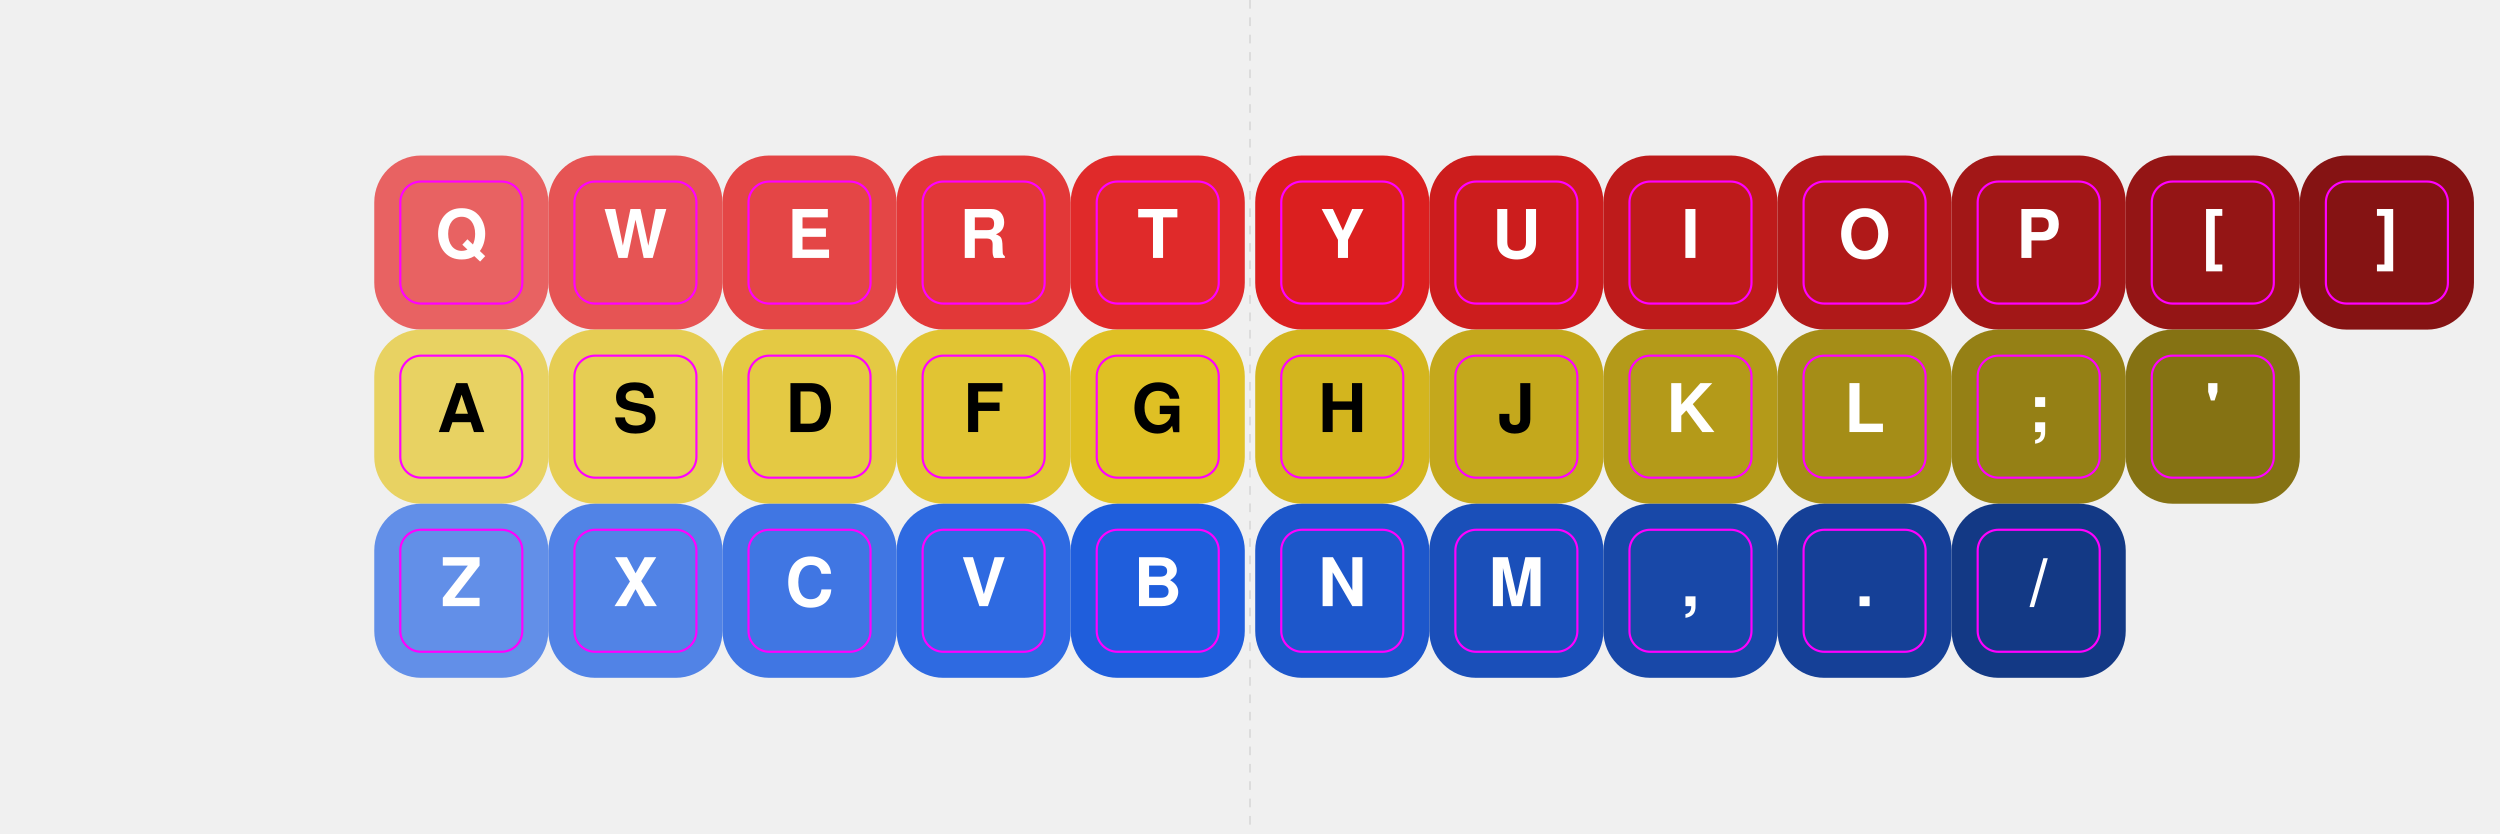
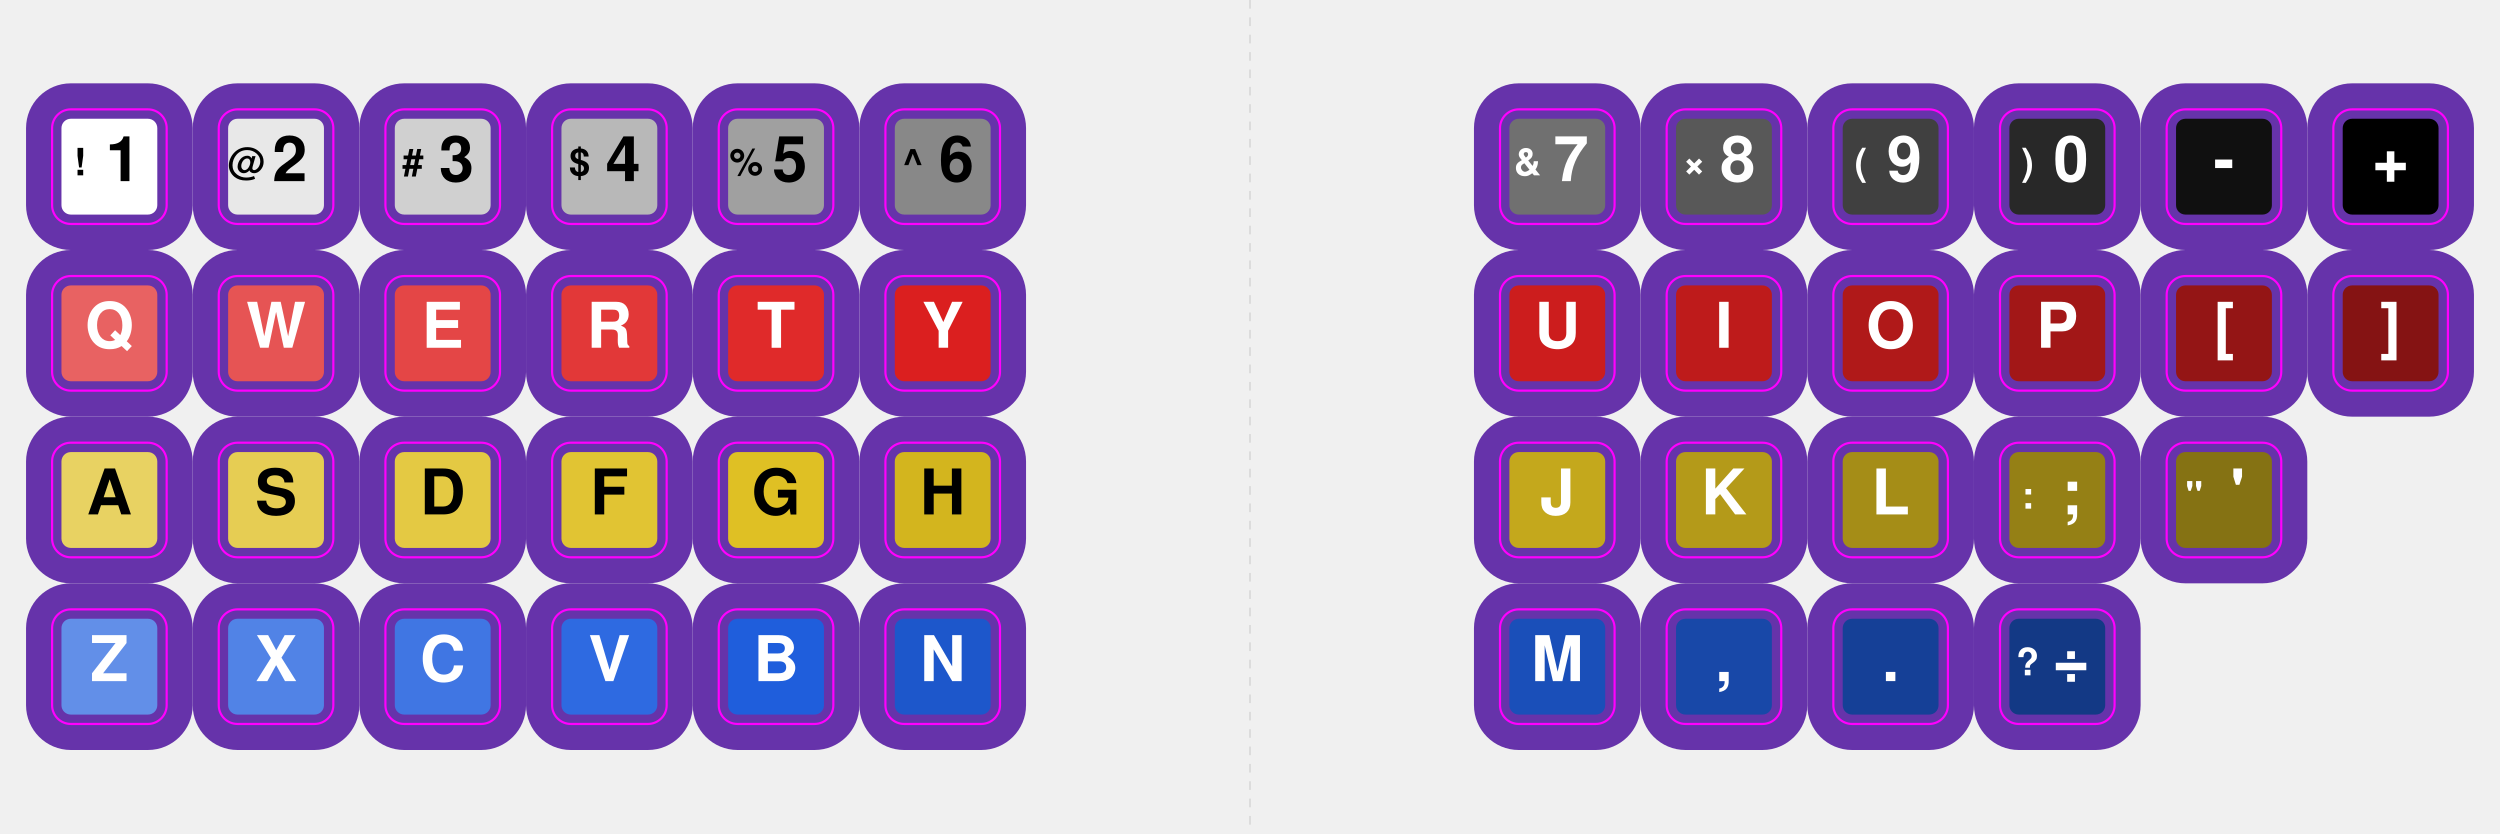
<svg xmlns="http://www.w3.org/2000/svg" width="12.0in" height="4.0in" viewBox="0 0 1152.0 384.0">
  <g id="guides">
    <line x1="576.0" y1="0" x2="576.0" y2="384.0" stroke="#CCCCCC" stroke-width="0.5" stroke-dasharray="4,4" />
  </g>
  <g id="art">
-     <rect x="172.457" y="71.657" width="80.229" height="80.229" rx="21.600" ry="21.600" fill="#E86262" stroke="none" />
-     <text x="212.571" y="111.771" fill="#FFFFFF" font-family="Helvetica, Arial, sans-serif" font-weight="bold" font-size="30.93" text-anchor="middle" dominant-baseline="central">Q</text>
-     <rect x="252.686" y="71.657" width="80.229" height="80.229" rx="21.600" ry="21.600" fill="#E65454" stroke="none" />
-     <text x="292.800" y="111.771" fill="#FFFFFF" font-family="Helvetica, Arial, sans-serif" font-weight="bold" font-size="30.93" text-anchor="middle" dominant-baseline="central">W</text>
-     <rect x="332.914" y="71.657" width="80.229" height="80.229" rx="21.600" ry="21.600" fill="#E44646" stroke="none" />
-     <text x="373.029" y="111.771" fill="#FFFFFF" font-family="Helvetica, Arial, sans-serif" font-weight="bold" font-size="30.93" text-anchor="middle" dominant-baseline="central">E</text>
-     <rect x="413.143" y="71.657" width="80.229" height="80.229" rx="21.600" ry="21.600" fill="#E23838" stroke="none" />
-     <text x="453.257" y="111.771" fill="#FFFFFF" font-family="Helvetica, Arial, sans-serif" font-weight="bold" font-size="30.93" text-anchor="middle" dominant-baseline="central">R</text>
-     <rect x="493.371" y="71.657" width="80.229" height="80.229" rx="21.600" ry="21.600" fill="#E02A2A" stroke="none" />
-     <text x="533.486" y="111.771" fill="#FFFFFF" font-family="Helvetica, Arial, sans-serif" font-weight="bold" font-size="30.93" text-anchor="middle" dominant-baseline="central">T</text>
-     <rect x="172.457" y="151.886" width="80.229" height="80.229" rx="21.600" ry="21.600" fill="#E8D262" stroke="none" />
-     <text x="212.571" y="192.000" fill="#000000" font-family="Helvetica, Arial, sans-serif" font-weight="bold" font-size="30.93" text-anchor="middle" dominant-baseline="central">A</text>
-     <rect x="252.686" y="151.886" width="80.229" height="80.229" rx="21.600" ry="21.600" fill="#E6CD53" stroke="none" />
-     <text x="292.800" y="192.000" fill="#000000" font-family="Helvetica, Arial, sans-serif" font-weight="bold" font-size="30.93" text-anchor="middle" dominant-baseline="central">S</text>
-     <rect x="332.914" y="151.886" width="80.229" height="80.229" rx="21.600" ry="21.600" fill="#E4C943" stroke="none" />
-     <text x="373.029" y="192.000" fill="#000000" font-family="Helvetica, Arial, sans-serif" font-weight="bold" font-size="30.93" text-anchor="middle" dominant-baseline="central">D</text>
-     <rect x="413.143" y="151.886" width="80.229" height="80.229" rx="21.600" ry="21.600" fill="#E1C433" stroke="none" />
-     <text x="453.257" y="192.000" fill="#000000" font-family="Helvetica, Arial, sans-serif" font-weight="bold" font-size="30.93" text-anchor="middle" dominant-baseline="central">F</text>
-     <rect x="493.371" y="151.886" width="80.229" height="80.229" rx="21.600" ry="21.600" fill="#DFC024" stroke="none" />
-     <text x="533.486" y="192.000" fill="#000000" font-family="Helvetica, Arial, sans-serif" font-weight="bold" font-size="30.93" text-anchor="middle" dominant-baseline="central">G</text>
-     <rect x="172.457" y="232.114" width="80.229" height="80.229" rx="21.600" ry="21.600" fill="#628FE8" stroke="none" />
-     <text x="212.571" y="272.229" fill="#FFFFFF" font-family="Helvetica, Arial, sans-serif" font-weight="bold" font-size="30.93" text-anchor="middle" dominant-baseline="central">Z</text>
-     <rect x="252.686" y="232.114" width="80.229" height="80.229" rx="21.600" ry="21.600" fill="#5183E6" stroke="none" />
-     <text x="292.800" y="272.229" fill="#FFFFFF" font-family="Helvetica, Arial, sans-serif" font-weight="bold" font-size="30.93" text-anchor="middle" dominant-baseline="central">X</text>
-     <rect x="332.914" y="232.114" width="80.229" height="80.229" rx="21.600" ry="21.600" fill="#4076E3" stroke="none" />
-     <text x="373.029" y="272.229" fill="#FFFFFF" font-family="Helvetica, Arial, sans-serif" font-weight="bold" font-size="30.93" text-anchor="middle" dominant-baseline="central">C</text>
-     <rect x="413.143" y="232.114" width="80.229" height="80.229" rx="21.600" ry="21.600" fill="#2E6AE1" stroke="none" />
-     <text x="453.257" y="272.229" fill="#FFFFFF" font-family="Helvetica, Arial, sans-serif" font-weight="bold" font-size="30.93" text-anchor="middle" dominant-baseline="central">V</text>
-     <rect x="493.371" y="232.114" width="80.229" height="80.229" rx="21.600" ry="21.600" fill="#1F5EDC" stroke="none" />
-     <text x="533.486" y="272.229" fill="#FFFFFF" font-family="Helvetica, Arial, sans-serif" font-weight="bold" font-size="30.93" text-anchor="middle" dominant-baseline="central">B</text>
-     <rect x="578.400" y="71.657" width="80.229" height="80.229" rx="21.600" ry="21.600" fill="#DB1F1F" stroke="none" />
-     <text x="618.514" y="111.771" fill="#FFFFFF" font-family="Helvetica, Arial, sans-serif" font-weight="bold" font-size="30.93" text-anchor="middle" dominant-baseline="central">Y</text>
-     <rect x="658.629" y="71.657" width="80.229" height="80.229" rx="21.600" ry="21.600" fill="#CC1D1D" stroke="none" />
-     <text x="698.743" y="111.771" fill="#FFFFFF" font-family="Helvetica, Arial, sans-serif" font-weight="bold" font-size="30.93" text-anchor="middle" dominant-baseline="central">U</text>
-     <rect x="738.857" y="71.657" width="80.229" height="80.229" rx="21.600" ry="21.600" fill="#BE1B1B" stroke="none" />
-     <text x="778.971" y="111.771" fill="#FFFFFF" font-family="Helvetica, Arial, sans-serif" font-weight="bold" font-size="30.93" text-anchor="middle" dominant-baseline="central">I</text>
-     <rect x="819.086" y="71.657" width="80.229" height="80.229" rx="21.600" ry="21.600" fill="#B01919" stroke="none" />
-     <text x="859.200" y="111.771" fill="#FFFFFF" font-family="Helvetica, Arial, sans-serif" font-weight="bold" font-size="30.93" text-anchor="middle" dominant-baseline="central">O</text>
-     <rect x="899.314" y="71.657" width="80.229" height="80.229" rx="21.600" ry="21.600" fill="#A21717" stroke="none" />
-     <text x="939.429" y="111.771" fill="#FFFFFF" font-family="Helvetica, Arial, sans-serif" font-weight="bold" font-size="30.93" text-anchor="middle" dominant-baseline="central">P</text>
-     <rect x="979.543" y="71.657" width="80.229" height="80.229" rx="21.600" ry="21.600" fill="#941515" stroke="none" />
-     <text x="1019.657" y="111.771" fill="#FFFFFF" font-family="Helvetica, Arial, sans-serif" font-weight="bold" font-size="30.93" text-anchor="middle" dominant-baseline="central">[</text>
-     <rect x="1059.771" y="71.657" width="80.229" height="80.229" rx="21.600" ry="21.600" fill="#851313" stroke="none" />
-     <text x="1099.886" y="111.771" fill="#FFFFFF" font-family="Helvetica, Arial, sans-serif" font-weight="bold" font-size="30.93" text-anchor="middle" dominant-baseline="central">]</text>
-     <rect x="578.400" y="151.886" width="80.229" height="80.229" rx="21.600" ry="21.600" fill="#D3B51E" stroke="none" />
-     <text x="618.514" y="192.000" fill="#000000" font-family="Helvetica, Arial, sans-serif" font-weight="bold" font-size="30.93" text-anchor="middle" dominant-baseline="central">H</text>
-     <rect x="658.629" y="151.886" width="80.229" height="80.229" rx="21.600" ry="21.600" fill="#C4A81C" stroke="none" />
-     <text x="698.743" y="192.000" fill="#000000" font-family="Helvetica, Arial, sans-serif" font-weight="bold" font-size="30.93" text-anchor="middle" dominant-baseline="central">J</text>
-     <rect x="738.857" y="151.886" width="80.229" height="80.229" rx="21.600" ry="21.600" fill="#B49A19" stroke="none" />
-     <text x="778.971" y="192.000" fill="#FFFFFF" font-family="Helvetica, Arial, sans-serif" font-weight="bold" font-size="30.93" text-anchor="middle" dominant-baseline="central">K</text>
-     <rect x="819.086" y="151.886" width="80.229" height="80.229" rx="21.600" ry="21.600" fill="#A58D17" stroke="none" />
-     <text x="859.200" y="192.000" fill="#FFFFFF" font-family="Helvetica, Arial, sans-serif" font-weight="bold" font-size="30.93" text-anchor="middle" dominant-baseline="central">L</text>
-     <rect x="899.314" y="151.886" width="80.229" height="80.229" rx="21.600" ry="21.600" fill="#958015" stroke="none" />
-     <text x="939.429" y="192.000" fill="#FFFFFF" font-family="Helvetica, Arial, sans-serif" font-weight="bold" font-size="30.93" text-anchor="middle" dominant-baseline="central">;</text>
-     <rect x="979.543" y="151.886" width="80.229" height="80.229" rx="21.600" ry="21.600" fill="#857213" stroke="none" />
-     <text x="1019.657" y="192.000" fill="#FFFFFF" font-family="Helvetica, Arial, sans-serif" font-weight="bold" font-size="30.93" text-anchor="middle" dominant-baseline="central">'</text>
-     <rect x="578.400" y="232.114" width="80.229" height="80.229" rx="21.600" ry="21.600" fill="#1D57CB" stroke="none" />
-     <text x="618.514" y="272.229" fill="#FFFFFF" font-family="Helvetica, Arial, sans-serif" font-weight="bold" font-size="30.93" text-anchor="middle" dominant-baseline="central">N</text>
-     <rect x="658.629" y="232.114" width="80.229" height="80.229" rx="21.600" ry="21.600" fill="#1A4FB9" stroke="none" />
-     <text x="698.743" y="272.229" fill="#FFFFFF" font-family="Helvetica, Arial, sans-serif" font-weight="bold" font-size="30.93" text-anchor="middle" dominant-baseline="central">M</text>
-     <rect x="738.857" y="232.114" width="80.229" height="80.229" rx="21.600" ry="21.600" fill="#1848A8" stroke="none" />
-     <text x="778.971" y="272.229" fill="#FFFFFF" font-family="Helvetica, Arial, sans-serif" font-weight="bold" font-size="30.93" text-anchor="middle" dominant-baseline="central">,</text>
-     <rect x="819.086" y="232.114" width="80.229" height="80.229" rx="21.600" ry="21.600" fill="#154097" stroke="none" />
-     <text x="859.200" y="272.229" fill="#FFFFFF" font-family="Helvetica, Arial, sans-serif" font-weight="bold" font-size="30.93" text-anchor="middle" dominant-baseline="central">.</text>
-     <rect x="899.314" y="232.114" width="80.229" height="80.229" rx="21.600" ry="21.600" fill="#133985" stroke="none" />
-     <text x="939.429" y="272.229" fill="#FFFFFF" font-family="Helvetica, Arial, sans-serif" font-weight="bold" font-size="30.93" text-anchor="middle" dominant-baseline="central">/</text>
+     <rect x="12.000" y="38.400" width="76.800" height="76.800" rx="20.640" ry="20.640" fill="#6633AA" stroke="none" />
+     <rect x="28.320" y="54.720" width="44.160" height="44.160" rx="4.320" ry="4.320" fill="#FFFFFF" stroke="none" />
+     <text x="56.736" y="76.800" fill="#000000" font-family="Helvetica, Arial, sans-serif" font-weight="bold" font-size="29.04" text-anchor="middle" dominant-baseline="central">1</text>
+     <text x="36.672" y="76.800" fill="#000000" font-family="Helvetica, Arial, sans-serif" font-weight="bold" font-size="17.42" text-anchor="middle" dominant-baseline="central">!</text>
+     <rect x="88.800" y="38.400" width="76.800" height="76.800" rx="20.640" ry="20.640" fill="#6633AA" stroke="none" />
+     <rect x="105.120" y="54.720" width="44.160" height="44.160" rx="4.320" ry="4.320" fill="#E8E8E8" stroke="none" />
+     <text x="133.536" y="76.800" fill="#000000" font-family="Helvetica, Arial, sans-serif" font-weight="bold" font-size="29.04" text-anchor="middle" dominant-baseline="central">2</text>
+     <text x="113.472" y="76.800" fill="#000000" font-family="Helvetica, Arial, sans-serif" font-weight="bold" font-size="17.42" text-anchor="middle" dominant-baseline="central">@</text>
+     <rect x="165.600" y="38.400" width="76.800" height="76.800" rx="20.640" ry="20.640" fill="#6633AA" stroke="none" />
+     <rect x="181.920" y="54.720" width="44.160" height="44.160" rx="4.320" ry="4.320" fill="#D0D0D0" stroke="none" />
+     <text x="210.336" y="76.800" fill="#000000" font-family="Helvetica, Arial, sans-serif" font-weight="bold" font-size="29.04" text-anchor="middle" dominant-baseline="central">3</text>
+     <text x="190.272" y="76.800" fill="#000000" font-family="Helvetica, Arial, sans-serif" font-weight="bold" font-size="17.42" text-anchor="middle" dominant-baseline="central">#</text>
+     <rect x="242.400" y="38.400" width="76.800" height="76.800" rx="20.640" ry="20.640" fill="#6633AA" stroke="none" />
+     <rect x="258.720" y="54.720" width="44.160" height="44.160" rx="4.320" ry="4.320" fill="#B8B8B8" stroke="none" />
+     <text x="287.136" y="76.800" fill="#000000" font-family="Helvetica, Arial, sans-serif" font-weight="bold" font-size="29.04" text-anchor="middle" dominant-baseline="central">4</text>
+     <text x="267.072" y="76.800" fill="#000000" font-family="Helvetica, Arial, sans-serif" font-weight="bold" font-size="17.42" text-anchor="middle" dominant-baseline="central">$</text>
+     <rect x="319.200" y="38.400" width="76.800" height="76.800" rx="20.640" ry="20.640" fill="#6633AA" stroke="none" />
+     <rect x="335.520" y="54.720" width="44.160" height="44.160" rx="4.320" ry="4.320" fill="#A0A0A0" stroke="none" />
+     <text x="363.936" y="76.800" fill="#000000" font-family="Helvetica, Arial, sans-serif" font-weight="bold" font-size="29.04" text-anchor="middle" dominant-baseline="central">5</text>
+     <text x="343.872" y="76.800" fill="#000000" font-family="Helvetica, Arial, sans-serif" font-weight="bold" font-size="17.42" text-anchor="middle" dominant-baseline="central">%</text>
+     <rect x="396.000" y="38.400" width="76.800" height="76.800" rx="20.640" ry="20.640" fill="#6633AA" stroke="none" />
+     <rect x="412.320" y="54.720" width="44.160" height="44.160" rx="4.320" ry="4.320" fill="#888888" stroke="none" />
+     <text x="440.736" y="76.800" fill="#000000" font-family="Helvetica, Arial, sans-serif" font-weight="bold" font-size="29.04" text-anchor="middle" dominant-baseline="central">6</text>
+     <text x="420.672" y="76.800" fill="#000000" font-family="Helvetica, Arial, sans-serif" font-weight="bold" font-size="17.42" text-anchor="middle" dominant-baseline="central">^</text>
+     <rect x="12.000" y="115.200" width="76.800" height="76.800" rx="20.640" ry="20.640" fill="#6633AA" stroke="none" />
+     <rect x="28.320" y="131.520" width="44.160" height="44.160" rx="4.320" ry="4.320" fill="#E86262" stroke="none" />
+     <text x="50.400" y="153.600" fill="#FFFFFF" font-family="Helvetica, Arial, sans-serif" font-weight="bold" font-size="29.04" text-anchor="middle" dominant-baseline="central">Q</text>
+     <rect x="88.800" y="115.200" width="76.800" height="76.800" rx="20.640" ry="20.640" fill="#6633AA" stroke="none" />
+     <rect x="105.120" y="131.520" width="44.160" height="44.160" rx="4.320" ry="4.320" fill="#E65454" stroke="none" />
+     <text x="127.200" y="153.600" fill="#FFFFFF" font-family="Helvetica, Arial, sans-serif" font-weight="bold" font-size="29.04" text-anchor="middle" dominant-baseline="central">W</text>
+     <rect x="165.600" y="115.200" width="76.800" height="76.800" rx="20.640" ry="20.640" fill="#6633AA" stroke="none" />
+     <rect x="181.920" y="131.520" width="44.160" height="44.160" rx="4.320" ry="4.320" fill="#E44646" stroke="none" />
+     <text x="204.000" y="153.600" fill="#FFFFFF" font-family="Helvetica, Arial, sans-serif" font-weight="bold" font-size="29.04" text-anchor="middle" dominant-baseline="central">E</text>
+     <rect x="242.400" y="115.200" width="76.800" height="76.800" rx="20.640" ry="20.640" fill="#6633AA" stroke="none" />
+     <rect x="258.720" y="131.520" width="44.160" height="44.160" rx="4.320" ry="4.320" fill="#E23838" stroke="none" />
+     <text x="280.800" y="153.600" fill="#FFFFFF" font-family="Helvetica, Arial, sans-serif" font-weight="bold" font-size="29.04" text-anchor="middle" dominant-baseline="central">R</text>
+     <rect x="319.200" y="115.200" width="76.800" height="76.800" rx="20.640" ry="20.640" fill="#6633AA" stroke="none" />
+     <rect x="335.520" y="131.520" width="44.160" height="44.160" rx="4.320" ry="4.320" fill="#E02A2A" stroke="none" />
+     <text x="357.600" y="153.600" fill="#FFFFFF" font-family="Helvetica, Arial, sans-serif" font-weight="bold" font-size="29.04" text-anchor="middle" dominant-baseline="central">T</text>
+     <rect x="396.000" y="115.200" width="76.800" height="76.800" rx="20.640" ry="20.640" fill="#6633AA" stroke="none" />
+     <rect x="412.320" y="131.520" width="44.160" height="44.160" rx="4.320" ry="4.320" fill="#DB1F1F" stroke="none" />
+     <text x="434.400" y="153.600" fill="#FFFFFF" font-family="Helvetica, Arial, sans-serif" font-weight="bold" font-size="29.04" text-anchor="middle" dominant-baseline="central">Y</text>
+     <rect x="12.000" y="192.000" width="76.800" height="76.800" rx="20.640" ry="20.640" fill="#6633AA" stroke="none" />
+     <rect x="28.320" y="208.320" width="44.160" height="44.160" rx="4.320" ry="4.320" fill="#E8D262" stroke="none" />
+     <text x="50.400" y="230.400" fill="#000000" font-family="Helvetica, Arial, sans-serif" font-weight="bold" font-size="29.04" text-anchor="middle" dominant-baseline="central">A</text>
+     <rect x="88.800" y="192.000" width="76.800" height="76.800" rx="20.640" ry="20.640" fill="#6633AA" stroke="none" />
+     <rect x="105.120" y="208.320" width="44.160" height="44.160" rx="4.320" ry="4.320" fill="#E6CD53" stroke="none" />
+     <text x="127.200" y="230.400" fill="#000000" font-family="Helvetica, Arial, sans-serif" font-weight="bold" font-size="29.04" text-anchor="middle" dominant-baseline="central">S</text>
+     <rect x="165.600" y="192.000" width="76.800" height="76.800" rx="20.640" ry="20.640" fill="#6633AA" stroke="none" />
+     <rect x="181.920" y="208.320" width="44.160" height="44.160" rx="4.320" ry="4.320" fill="#E4C943" stroke="none" />
+     <text x="204.000" y="230.400" fill="#000000" font-family="Helvetica, Arial, sans-serif" font-weight="bold" font-size="29.04" text-anchor="middle" dominant-baseline="central">D</text>
+     <rect x="242.400" y="192.000" width="76.800" height="76.800" rx="20.640" ry="20.640" fill="#6633AA" stroke="none" />
+     <rect x="258.720" y="208.320" width="44.160" height="44.160" rx="4.320" ry="4.320" fill="#E1C433" stroke="none" />
+     <text x="280.800" y="230.400" fill="#000000" font-family="Helvetica, Arial, sans-serif" font-weight="bold" font-size="29.04" text-anchor="middle" dominant-baseline="central">F</text>
+     <rect x="319.200" y="192.000" width="76.800" height="76.800" rx="20.640" ry="20.640" fill="#6633AA" stroke="none" />
+     <rect x="335.520" y="208.320" width="44.160" height="44.160" rx="4.320" ry="4.320" fill="#DFC024" stroke="none" />
+     <text x="357.600" y="230.400" fill="#000000" font-family="Helvetica, Arial, sans-serif" font-weight="bold" font-size="29.04" text-anchor="middle" dominant-baseline="central">G</text>
+     <rect x="396.000" y="192.000" width="76.800" height="76.800" rx="20.640" ry="20.640" fill="#6633AA" stroke="none" />
+     <rect x="412.320" y="208.320" width="44.160" height="44.160" rx="4.320" ry="4.320" fill="#D3B51E" stroke="none" />
+     <text x="434.400" y="230.400" fill="#000000" font-family="Helvetica, Arial, sans-serif" font-weight="bold" font-size="29.04" text-anchor="middle" dominant-baseline="central">H</text>
+     <rect x="12.000" y="268.800" width="76.800" height="76.800" rx="20.640" ry="20.640" fill="#6633AA" stroke="none" />
+     <rect x="28.320" y="285.120" width="44.160" height="44.160" rx="4.320" ry="4.320" fill="#628FE8" stroke="none" />
+     <text x="50.400" y="307.200" fill="#FFFFFF" font-family="Helvetica, Arial, sans-serif" font-weight="bold" font-size="29.04" text-anchor="middle" dominant-baseline="central">Z</text>
+     <rect x="88.800" y="268.800" width="76.800" height="76.800" rx="20.640" ry="20.640" fill="#6633AA" stroke="none" />
+     <rect x="105.120" y="285.120" width="44.160" height="44.160" rx="4.320" ry="4.320" fill="#5183E6" stroke="none" />
+     <text x="127.200" y="307.200" fill="#FFFFFF" font-family="Helvetica, Arial, sans-serif" font-weight="bold" font-size="29.04" text-anchor="middle" dominant-baseline="central">X</text>
+     <rect x="165.600" y="268.800" width="76.800" height="76.800" rx="20.640" ry="20.640" fill="#6633AA" stroke="none" />
+     <rect x="181.920" y="285.120" width="44.160" height="44.160" rx="4.320" ry="4.320" fill="#4076E3" stroke="none" />
+     <text x="204.000" y="307.200" fill="#FFFFFF" font-family="Helvetica, Arial, sans-serif" font-weight="bold" font-size="29.04" text-anchor="middle" dominant-baseline="central">C</text>
+     <rect x="242.400" y="268.800" width="76.800" height="76.800" rx="20.640" ry="20.640" fill="#6633AA" stroke="none" />
+     <rect x="258.720" y="285.120" width="44.160" height="44.160" rx="4.320" ry="4.320" fill="#2E6AE1" stroke="none" />
+     <text x="280.800" y="307.200" fill="#FFFFFF" font-family="Helvetica, Arial, sans-serif" font-weight="bold" font-size="29.04" text-anchor="middle" dominant-baseline="central">V</text>
+     <rect x="319.200" y="268.800" width="76.800" height="76.800" rx="20.640" ry="20.640" fill="#6633AA" stroke="none" />
+     <rect x="335.520" y="285.120" width="44.160" height="44.160" rx="4.320" ry="4.320" fill="#1F5EDC" stroke="none" />
+     <text x="357.600" y="307.200" fill="#FFFFFF" font-family="Helvetica, Arial, sans-serif" font-weight="bold" font-size="29.04" text-anchor="middle" dominant-baseline="central">B</text>
+     <rect x="396.000" y="268.800" width="76.800" height="76.800" rx="20.640" ry="20.640" fill="#6633AA" stroke="none" />
+     <rect x="412.320" y="285.120" width="44.160" height="44.160" rx="4.320" ry="4.320" fill="#1D57CB" stroke="none" />
+     <text x="434.400" y="307.200" fill="#FFFFFF" font-family="Helvetica, Arial, sans-serif" font-weight="bold" font-size="29.04" text-anchor="middle" dominant-baseline="central">N</text>
+     <rect x="679.200" y="38.400" width="76.800" height="76.800" rx="20.640" ry="20.640" fill="#6633AA" stroke="none" />
+     <rect x="695.520" y="54.720" width="44.160" height="44.160" rx="4.320" ry="4.320" fill="#707070" stroke="none" />
+     <text x="723.936" y="76.800" fill="#FFFFFF" font-family="Helvetica, Arial, sans-serif" font-weight="bold" font-size="29.04" text-anchor="middle" dominant-baseline="central">7</text>
+     <text x="703.872" y="76.800" fill="#FFFFFF" font-family="Helvetica, Arial, sans-serif" font-weight="bold" font-size="17.42" text-anchor="middle" dominant-baseline="central">&amp;</text>
+     <rect x="756.000" y="38.400" width="76.800" height="76.800" rx="20.640" ry="20.640" fill="#6633AA" stroke="none" />
+     <rect x="772.320" y="54.720" width="44.160" height="44.160" rx="4.320" ry="4.320" fill="#585858" stroke="none" />
+     <text x="800.736" y="76.800" fill="#FFFFFF" font-family="Helvetica, Arial, sans-serif" font-weight="bold" font-size="29.04" text-anchor="middle" dominant-baseline="central">8</text>
+     <text x="780.672" y="76.800" fill="#FFFFFF" font-family="Helvetica, Arial, sans-serif" font-weight="bold" font-size="17.42" text-anchor="middle" dominant-baseline="central">×</text>
+     <rect x="832.800" y="38.400" width="76.800" height="76.800" rx="20.640" ry="20.640" fill="#6633AA" stroke="none" />
+     <rect x="849.120" y="54.720" width="44.160" height="44.160" rx="4.320" ry="4.320" fill="#404040" stroke="none" />
+     <text x="877.536" y="76.800" fill="#FFFFFF" font-family="Helvetica, Arial, sans-serif" font-weight="bold" font-size="29.04" text-anchor="middle" dominant-baseline="central">9</text>
+     <text x="857.472" y="76.800" fill="#FFFFFF" font-family="Helvetica, Arial, sans-serif" font-weight="bold" font-size="17.42" text-anchor="middle" dominant-baseline="central">(</text>
+     <rect x="909.600" y="38.400" width="76.800" height="76.800" rx="20.640" ry="20.640" fill="#6633AA" stroke="none" />
+     <rect x="925.920" y="54.720" width="44.160" height="44.160" rx="4.320" ry="4.320" fill="#282828" stroke="none" />
+     <text x="954.336" y="76.800" fill="#FFFFFF" font-family="Helvetica, Arial, sans-serif" font-weight="bold" font-size="29.04" text-anchor="middle" dominant-baseline="central">0</text>
+     <text x="934.272" y="76.800" fill="#FFFFFF" font-family="Helvetica, Arial, sans-serif" font-weight="bold" font-size="17.42" text-anchor="middle" dominant-baseline="central">)</text>
+     <rect x="986.400" y="38.400" width="76.800" height="76.800" rx="20.640" ry="20.640" fill="#6633AA" stroke="none" />
+     <rect x="1002.720" y="54.720" width="44.160" height="44.160" rx="4.320" ry="4.320" fill="#101010" stroke="none" />
+     <text x="1024.800" y="76.800" fill="#FFFFFF" font-family="Helvetica, Arial, sans-serif" font-weight="bold" font-size="29.04" text-anchor="middle" dominant-baseline="central">-</text>
+     <rect x="1063.200" y="38.400" width="76.800" height="76.800" rx="20.640" ry="20.640" fill="#6633AA" stroke="none" />
+     <rect x="1079.520" y="54.720" width="44.160" height="44.160" rx="4.320" ry="4.320" fill="#000000" stroke="none" />
+     <text x="1101.600" y="76.800" fill="#FFFFFF" font-family="Helvetica, Arial, sans-serif" font-weight="bold" font-size="29.04" text-anchor="middle" dominant-baseline="central">+</text>
+     <rect x="679.200" y="115.200" width="76.800" height="76.800" rx="20.640" ry="20.640" fill="#6633AA" stroke="none" />
+     <rect x="695.520" y="131.520" width="44.160" height="44.160" rx="4.320" ry="4.320" fill="#CC1D1D" stroke="none" />
+     <text x="717.600" y="153.600" fill="#FFFFFF" font-family="Helvetica, Arial, sans-serif" font-weight="bold" font-size="29.04" text-anchor="middle" dominant-baseline="central">U</text>
+     <rect x="756.000" y="115.200" width="76.800" height="76.800" rx="20.640" ry="20.640" fill="#6633AA" stroke="none" />
+     <rect x="772.320" y="131.520" width="44.160" height="44.160" rx="4.320" ry="4.320" fill="#BE1B1B" stroke="none" />
+     <text x="794.400" y="153.600" fill="#FFFFFF" font-family="Helvetica, Arial, sans-serif" font-weight="bold" font-size="29.04" text-anchor="middle" dominant-baseline="central">I</text>
+     <rect x="832.800" y="115.200" width="76.800" height="76.800" rx="20.640" ry="20.640" fill="#6633AA" stroke="none" />
+     <rect x="849.120" y="131.520" width="44.160" height="44.160" rx="4.320" ry="4.320" fill="#B01919" stroke="none" />
+     <text x="871.200" y="153.600" fill="#FFFFFF" font-family="Helvetica, Arial, sans-serif" font-weight="bold" font-size="29.04" text-anchor="middle" dominant-baseline="central">O</text>
+     <rect x="909.600" y="115.200" width="76.800" height="76.800" rx="20.640" ry="20.640" fill="#6633AA" stroke="none" />
+     <rect x="925.920" y="131.520" width="44.160" height="44.160" rx="4.320" ry="4.320" fill="#A21717" stroke="none" />
+     <text x="948.000" y="153.600" fill="#FFFFFF" font-family="Helvetica, Arial, sans-serif" font-weight="bold" font-size="29.04" text-anchor="middle" dominant-baseline="central">P</text>
+     <rect x="986.400" y="115.200" width="76.800" height="76.800" rx="20.640" ry="20.640" fill="#6633AA" stroke="none" />
+     <rect x="1002.720" y="131.520" width="44.160" height="44.160" rx="4.320" ry="4.320" fill="#941515" stroke="none" />
+     <text x="1024.800" y="153.600" fill="#FFFFFF" font-family="Helvetica, Arial, sans-serif" font-weight="bold" font-size="29.04" text-anchor="middle" dominant-baseline="central">[</text>
+     <rect x="1063.200" y="115.200" width="76.800" height="76.800" rx="20.640" ry="20.640" fill="#6633AA" stroke="none" />
+     <rect x="1079.520" y="131.520" width="44.160" height="44.160" rx="4.320" ry="4.320" fill="#851313" stroke="none" />
+     <text x="1101.600" y="153.600" fill="#FFFFFF" font-family="Helvetica, Arial, sans-serif" font-weight="bold" font-size="29.04" text-anchor="middle" dominant-baseline="central">]</text>
+     <rect x="679.200" y="192.000" width="76.800" height="76.800" rx="20.640" ry="20.640" fill="#6633AA" stroke="none" />
+     <rect x="695.520" y="208.320" width="44.160" height="44.160" rx="4.320" ry="4.320" fill="#C4A81C" stroke="none" />
+     <text x="717.600" y="230.400" fill="#FFFFFF" font-family="Helvetica, Arial, sans-serif" font-weight="bold" font-size="29.04" text-anchor="middle" dominant-baseline="central">J</text>
+     <rect x="756.000" y="192.000" width="76.800" height="76.800" rx="20.640" ry="20.640" fill="#6633AA" stroke="none" />
+     <rect x="772.320" y="208.320" width="44.160" height="44.160" rx="4.320" ry="4.320" fill="#B49A19" stroke="none" />
+     <text x="794.400" y="230.400" fill="#FFFFFF" font-family="Helvetica, Arial, sans-serif" font-weight="bold" font-size="29.04" text-anchor="middle" dominant-baseline="central">K</text>
+     <rect x="832.800" y="192.000" width="76.800" height="76.800" rx="20.640" ry="20.640" fill="#6633AA" stroke="none" />
+     <rect x="849.120" y="208.320" width="44.160" height="44.160" rx="4.320" ry="4.320" fill="#A58D17" stroke="none" />
+     <text x="871.200" y="230.400" fill="#FFFFFF" font-family="Helvetica, Arial, sans-serif" font-weight="bold" font-size="29.04" text-anchor="middle" dominant-baseline="central">L</text>
+     <rect x="909.600" y="192.000" width="76.800" height="76.800" rx="20.640" ry="20.640" fill="#6633AA" stroke="none" />
+     <rect x="925.920" y="208.320" width="44.160" height="44.160" rx="4.320" ry="4.320" fill="#958015" stroke="none" />
+     <text x="954.336" y="230.400" fill="#FFFFFF" font-family="Helvetica, Arial, sans-serif" font-weight="bold" font-size="29.04" text-anchor="middle" dominant-baseline="central">;</text>
+     <text x="934.272" y="230.400" fill="#FFFFFF" font-family="Helvetica, Arial, sans-serif" font-weight="bold" font-size="17.42" text-anchor="middle" dominant-baseline="central">:</text>
+     <rect x="986.400" y="192.000" width="76.800" height="76.800" rx="20.640" ry="20.640" fill="#6633AA" stroke="none" />
+     <rect x="1002.720" y="208.320" width="44.160" height="44.160" rx="4.320" ry="4.320" fill="#857213" stroke="none" />
+     <text x="1031.136" y="230.400" fill="#FFFFFF" font-family="Helvetica, Arial, sans-serif" font-weight="bold" font-size="29.04" text-anchor="middle" dominant-baseline="central">'</text>
+     <text x="1011.072" y="230.400" fill="#FFFFFF" font-family="Helvetica, Arial, sans-serif" font-weight="bold" font-size="17.42" text-anchor="middle" dominant-baseline="central">"</text>
+     <rect x="679.200" y="268.800" width="76.800" height="76.800" rx="20.640" ry="20.640" fill="#6633AA" stroke="none" />
+     <rect x="695.520" y="285.120" width="44.160" height="44.160" rx="4.320" ry="4.320" fill="#1A4FB9" stroke="none" />
+     <text x="717.600" y="307.200" fill="#FFFFFF" font-family="Helvetica, Arial, sans-serif" font-weight="bold" font-size="29.04" text-anchor="middle" dominant-baseline="central">M</text>
+     <rect x="756.000" y="268.800" width="76.800" height="76.800" rx="20.640" ry="20.640" fill="#6633AA" stroke="none" />
+     <rect x="772.320" y="285.120" width="44.160" height="44.160" rx="4.320" ry="4.320" fill="#1848A8" stroke="none" />
+     <text x="794.400" y="307.200" fill="#FFFFFF" font-family="Helvetica, Arial, sans-serif" font-weight="bold" font-size="29.04" text-anchor="middle" dominant-baseline="central">,</text>
+     <rect x="832.800" y="268.800" width="76.800" height="76.800" rx="20.640" ry="20.640" fill="#6633AA" stroke="none" />
+     <rect x="849.120" y="285.120" width="44.160" height="44.160" rx="4.320" ry="4.320" fill="#154097" stroke="none" />
+     <text x="871.200" y="307.200" fill="#FFFFFF" font-family="Helvetica, Arial, sans-serif" font-weight="bold" font-size="29.04" text-anchor="middle" dominant-baseline="central">.</text>
+     <rect x="909.600" y="268.800" width="76.800" height="76.800" rx="20.640" ry="20.640" fill="#6633AA" stroke="none" />
+     <rect x="925.920" y="285.120" width="44.160" height="44.160" rx="4.320" ry="4.320" fill="#133985" stroke="none" />
+     <text x="954.336" y="307.200" fill="#FFFFFF" font-family="Helvetica, Arial, sans-serif" font-weight="bold" font-size="29.04" text-anchor="middle" dominant-baseline="central">÷</text>
+     <text x="934.272" y="307.200" fill="#FFFFFF" font-family="Helvetica, Arial, sans-serif" font-weight="bold" font-size="17.42" text-anchor="middle" dominant-baseline="central">?</text>
  </g>
  <g id="cut">
-     <rect x="184.457" y="83.657" width="56.229" height="56.229" rx="9.600" ry="9.600" fill="none" stroke="#FF00FF" stroke-width="1.0" />
-     <rect x="264.686" y="83.657" width="56.229" height="56.229" rx="9.600" ry="9.600" fill="none" stroke="#FF00FF" stroke-width="1.0" />
-     <rect x="344.914" y="83.657" width="56.229" height="56.229" rx="9.600" ry="9.600" fill="none" stroke="#FF00FF" stroke-width="1.0" />
-     <rect x="425.143" y="83.657" width="56.229" height="56.229" rx="9.600" ry="9.600" fill="none" stroke="#FF00FF" stroke-width="1.0" />
-     <rect x="505.371" y="83.657" width="56.229" height="56.229" rx="9.600" ry="9.600" fill="none" stroke="#FF00FF" stroke-width="1.0" />
-     <rect x="184.457" y="163.886" width="56.229" height="56.229" rx="9.600" ry="9.600" fill="none" stroke="#FF00FF" stroke-width="1.0" />
-     <rect x="264.686" y="163.886" width="56.229" height="56.229" rx="9.600" ry="9.600" fill="none" stroke="#FF00FF" stroke-width="1.0" />
-     <rect x="344.914" y="163.886" width="56.229" height="56.229" rx="9.600" ry="9.600" fill="none" stroke="#FF00FF" stroke-width="1.0" />
-     <rect x="425.143" y="163.886" width="56.229" height="56.229" rx="9.600" ry="9.600" fill="none" stroke="#FF00FF" stroke-width="1.0" />
-     <rect x="505.371" y="163.886" width="56.229" height="56.229" rx="9.600" ry="9.600" fill="none" stroke="#FF00FF" stroke-width="1.0" />
-     <rect x="184.457" y="244.114" width="56.229" height="56.229" rx="9.600" ry="9.600" fill="none" stroke="#FF00FF" stroke-width="1.0" />
-     <rect x="264.686" y="244.114" width="56.229" height="56.229" rx="9.600" ry="9.600" fill="none" stroke="#FF00FF" stroke-width="1.0" />
-     <rect x="344.914" y="244.114" width="56.229" height="56.229" rx="9.600" ry="9.600" fill="none" stroke="#FF00FF" stroke-width="1.0" />
-     <rect x="425.143" y="244.114" width="56.229" height="56.229" rx="9.600" ry="9.600" fill="none" stroke="#FF00FF" stroke-width="1.0" />
-     <rect x="505.371" y="244.114" width="56.229" height="56.229" rx="9.600" ry="9.600" fill="none" stroke="#FF00FF" stroke-width="1.0" />
-     <rect x="590.400" y="83.657" width="56.229" height="56.229" rx="9.600" ry="9.600" fill="none" stroke="#FF00FF" stroke-width="1.0" />
-     <rect x="670.629" y="83.657" width="56.229" height="56.229" rx="9.600" ry="9.600" fill="none" stroke="#FF00FF" stroke-width="1.0" />
-     <rect x="750.857" y="83.657" width="56.229" height="56.229" rx="9.600" ry="9.600" fill="none" stroke="#FF00FF" stroke-width="1.0" />
-     <rect x="831.086" y="83.657" width="56.229" height="56.229" rx="9.600" ry="9.600" fill="none" stroke="#FF00FF" stroke-width="1.0" />
-     <rect x="911.314" y="83.657" width="56.229" height="56.229" rx="9.600" ry="9.600" fill="none" stroke="#FF00FF" stroke-width="1.0" />
-     <rect x="991.543" y="83.657" width="56.229" height="56.229" rx="9.600" ry="9.600" fill="none" stroke="#FF00FF" stroke-width="1.0" />
-     <rect x="1071.771" y="83.657" width="56.229" height="56.229" rx="9.600" ry="9.600" fill="none" stroke="#FF00FF" stroke-width="1.0" />
-     <rect x="590.400" y="163.886" width="56.229" height="56.229" rx="9.600" ry="9.600" fill="none" stroke="#FF00FF" stroke-width="1.0" />
-     <rect x="670.629" y="163.886" width="56.229" height="56.229" rx="9.600" ry="9.600" fill="none" stroke="#FF00FF" stroke-width="1.0" />
-     <rect x="750.857" y="163.886" width="56.229" height="56.229" rx="9.600" ry="9.600" fill="none" stroke="#FF00FF" stroke-width="1.0" />
-     <rect x="831.086" y="163.886" width="56.229" height="56.229" rx="9.600" ry="9.600" fill="none" stroke="#FF00FF" stroke-width="1.0" />
-     <rect x="911.314" y="163.886" width="56.229" height="56.229" rx="9.600" ry="9.600" fill="none" stroke="#FF00FF" stroke-width="1.0" />
-     <rect x="991.543" y="163.886" width="56.229" height="56.229" rx="9.600" ry="9.600" fill="none" stroke="#FF00FF" stroke-width="1.0" />
-     <rect x="590.400" y="244.114" width="56.229" height="56.229" rx="9.600" ry="9.600" fill="none" stroke="#FF00FF" stroke-width="1.0" />
-     <rect x="670.629" y="244.114" width="56.229" height="56.229" rx="9.600" ry="9.600" fill="none" stroke="#FF00FF" stroke-width="1.0" />
-     <rect x="750.857" y="244.114" width="56.229" height="56.229" rx="9.600" ry="9.600" fill="none" stroke="#FF00FF" stroke-width="1.0" />
-     <rect x="831.086" y="244.114" width="56.229" height="56.229" rx="9.600" ry="9.600" fill="none" stroke="#FF00FF" stroke-width="1.0" />
-     <rect x="911.314" y="244.114" width="56.229" height="56.229" rx="9.600" ry="9.600" fill="none" stroke="#FF00FF" stroke-width="1.0" />
+     <rect x="24.000" y="50.400" width="52.800" height="52.800" rx="8.640" ry="8.640" fill="none" stroke="#FF00FF" stroke-width="1.0" />
+     <rect x="100.800" y="50.400" width="52.800" height="52.800" rx="8.640" ry="8.640" fill="none" stroke="#FF00FF" stroke-width="1.0" />
+     <rect x="177.600" y="50.400" width="52.800" height="52.800" rx="8.640" ry="8.640" fill="none" stroke="#FF00FF" stroke-width="1.0" />
+     <rect x="254.400" y="50.400" width="52.800" height="52.800" rx="8.640" ry="8.640" fill="none" stroke="#FF00FF" stroke-width="1.0" />
+     <rect x="331.200" y="50.400" width="52.800" height="52.800" rx="8.640" ry="8.640" fill="none" stroke="#FF00FF" stroke-width="1.0" />
+     <rect x="408.000" y="50.400" width="52.800" height="52.800" rx="8.640" ry="8.640" fill="none" stroke="#FF00FF" stroke-width="1.0" />
+     <rect x="24.000" y="127.200" width="52.800" height="52.800" rx="8.640" ry="8.640" fill="none" stroke="#FF00FF" stroke-width="1.0" />
+     <rect x="100.800" y="127.200" width="52.800" height="52.800" rx="8.640" ry="8.640" fill="none" stroke="#FF00FF" stroke-width="1.0" />
+     <rect x="177.600" y="127.200" width="52.800" height="52.800" rx="8.640" ry="8.640" fill="none" stroke="#FF00FF" stroke-width="1.0" />
+     <rect x="254.400" y="127.200" width="52.800" height="52.800" rx="8.640" ry="8.640" fill="none" stroke="#FF00FF" stroke-width="1.0" />
+     <rect x="331.200" y="127.200" width="52.800" height="52.800" rx="8.640" ry="8.640" fill="none" stroke="#FF00FF" stroke-width="1.0" />
+     <rect x="408.000" y="127.200" width="52.800" height="52.800" rx="8.640" ry="8.640" fill="none" stroke="#FF00FF" stroke-width="1.0" />
+     <rect x="24.000" y="204.000" width="52.800" height="52.800" rx="8.640" ry="8.640" fill="none" stroke="#FF00FF" stroke-width="1.0" />
+     <rect x="100.800" y="204.000" width="52.800" height="52.800" rx="8.640" ry="8.640" fill="none" stroke="#FF00FF" stroke-width="1.0" />
+     <rect x="177.600" y="204.000" width="52.800" height="52.800" rx="8.640" ry="8.640" fill="none" stroke="#FF00FF" stroke-width="1.0" />
+     <rect x="254.400" y="204.000" width="52.800" height="52.800" rx="8.640" ry="8.640" fill="none" stroke="#FF00FF" stroke-width="1.0" />
+     <rect x="331.200" y="204.000" width="52.800" height="52.800" rx="8.640" ry="8.640" fill="none" stroke="#FF00FF" stroke-width="1.0" />
+     <rect x="408.000" y="204.000" width="52.800" height="52.800" rx="8.640" ry="8.640" fill="none" stroke="#FF00FF" stroke-width="1.0" />
+     <rect x="24.000" y="280.800" width="52.800" height="52.800" rx="8.640" ry="8.640" fill="none" stroke="#FF00FF" stroke-width="1.0" />
+     <rect x="100.800" y="280.800" width="52.800" height="52.800" rx="8.640" ry="8.640" fill="none" stroke="#FF00FF" stroke-width="1.0" />
+     <rect x="177.600" y="280.800" width="52.800" height="52.800" rx="8.640" ry="8.640" fill="none" stroke="#FF00FF" stroke-width="1.0" />
+     <rect x="254.400" y="280.800" width="52.800" height="52.800" rx="8.640" ry="8.640" fill="none" stroke="#FF00FF" stroke-width="1.0" />
+     <rect x="331.200" y="280.800" width="52.800" height="52.800" rx="8.640" ry="8.640" fill="none" stroke="#FF00FF" stroke-width="1.0" />
+     <rect x="408.000" y="280.800" width="52.800" height="52.800" rx="8.640" ry="8.640" fill="none" stroke="#FF00FF" stroke-width="1.0" />
+     <rect x="691.200" y="50.400" width="52.800" height="52.800" rx="8.640" ry="8.640" fill="none" stroke="#FF00FF" stroke-width="1.0" />
+     <rect x="768.000" y="50.400" width="52.800" height="52.800" rx="8.640" ry="8.640" fill="none" stroke="#FF00FF" stroke-width="1.0" />
+     <rect x="844.800" y="50.400" width="52.800" height="52.800" rx="8.640" ry="8.640" fill="none" stroke="#FF00FF" stroke-width="1.0" />
+     <rect x="921.600" y="50.400" width="52.800" height="52.800" rx="8.640" ry="8.640" fill="none" stroke="#FF00FF" stroke-width="1.0" />
+     <rect x="998.400" y="50.400" width="52.800" height="52.800" rx="8.640" ry="8.640" fill="none" stroke="#FF00FF" stroke-width="1.0" />
+     <rect x="1075.200" y="50.400" width="52.800" height="52.800" rx="8.640" ry="8.640" fill="none" stroke="#FF00FF" stroke-width="1.0" />
+     <rect x="691.200" y="127.200" width="52.800" height="52.800" rx="8.640" ry="8.640" fill="none" stroke="#FF00FF" stroke-width="1.0" />
+     <rect x="768.000" y="127.200" width="52.800" height="52.800" rx="8.640" ry="8.640" fill="none" stroke="#FF00FF" stroke-width="1.0" />
+     <rect x="844.800" y="127.200" width="52.800" height="52.800" rx="8.640" ry="8.640" fill="none" stroke="#FF00FF" stroke-width="1.0" />
+     <rect x="921.600" y="127.200" width="52.800" height="52.800" rx="8.640" ry="8.640" fill="none" stroke="#FF00FF" stroke-width="1.0" />
+     <rect x="998.400" y="127.200" width="52.800" height="52.800" rx="8.640" ry="8.640" fill="none" stroke="#FF00FF" stroke-width="1.0" />
+     <rect x="1075.200" y="127.200" width="52.800" height="52.800" rx="8.640" ry="8.640" fill="none" stroke="#FF00FF" stroke-width="1.0" />
+     <rect x="691.200" y="204.000" width="52.800" height="52.800" rx="8.640" ry="8.640" fill="none" stroke="#FF00FF" stroke-width="1.0" />
+     <rect x="768.000" y="204.000" width="52.800" height="52.800" rx="8.640" ry="8.640" fill="none" stroke="#FF00FF" stroke-width="1.0" />
+     <rect x="844.800" y="204.000" width="52.800" height="52.800" rx="8.640" ry="8.640" fill="none" stroke="#FF00FF" stroke-width="1.0" />
+     <rect x="921.600" y="204.000" width="52.800" height="52.800" rx="8.640" ry="8.640" fill="none" stroke="#FF00FF" stroke-width="1.0" />
+     <rect x="998.400" y="204.000" width="52.800" height="52.800" rx="8.640" ry="8.640" fill="none" stroke="#FF00FF" stroke-width="1.0" />
+     <rect x="691.200" y="280.800" width="52.800" height="52.800" rx="8.640" ry="8.640" fill="none" stroke="#FF00FF" stroke-width="1.0" />
+     <rect x="768.000" y="280.800" width="52.800" height="52.800" rx="8.640" ry="8.640" fill="none" stroke="#FF00FF" stroke-width="1.0" />
+     <rect x="844.800" y="280.800" width="52.800" height="52.800" rx="8.640" ry="8.640" fill="none" stroke="#FF00FF" stroke-width="1.0" />
+     <rect x="921.600" y="280.800" width="52.800" height="52.800" rx="8.640" ry="8.640" fill="none" stroke="#FF00FF" stroke-width="1.0" />
  </g>
</svg>
